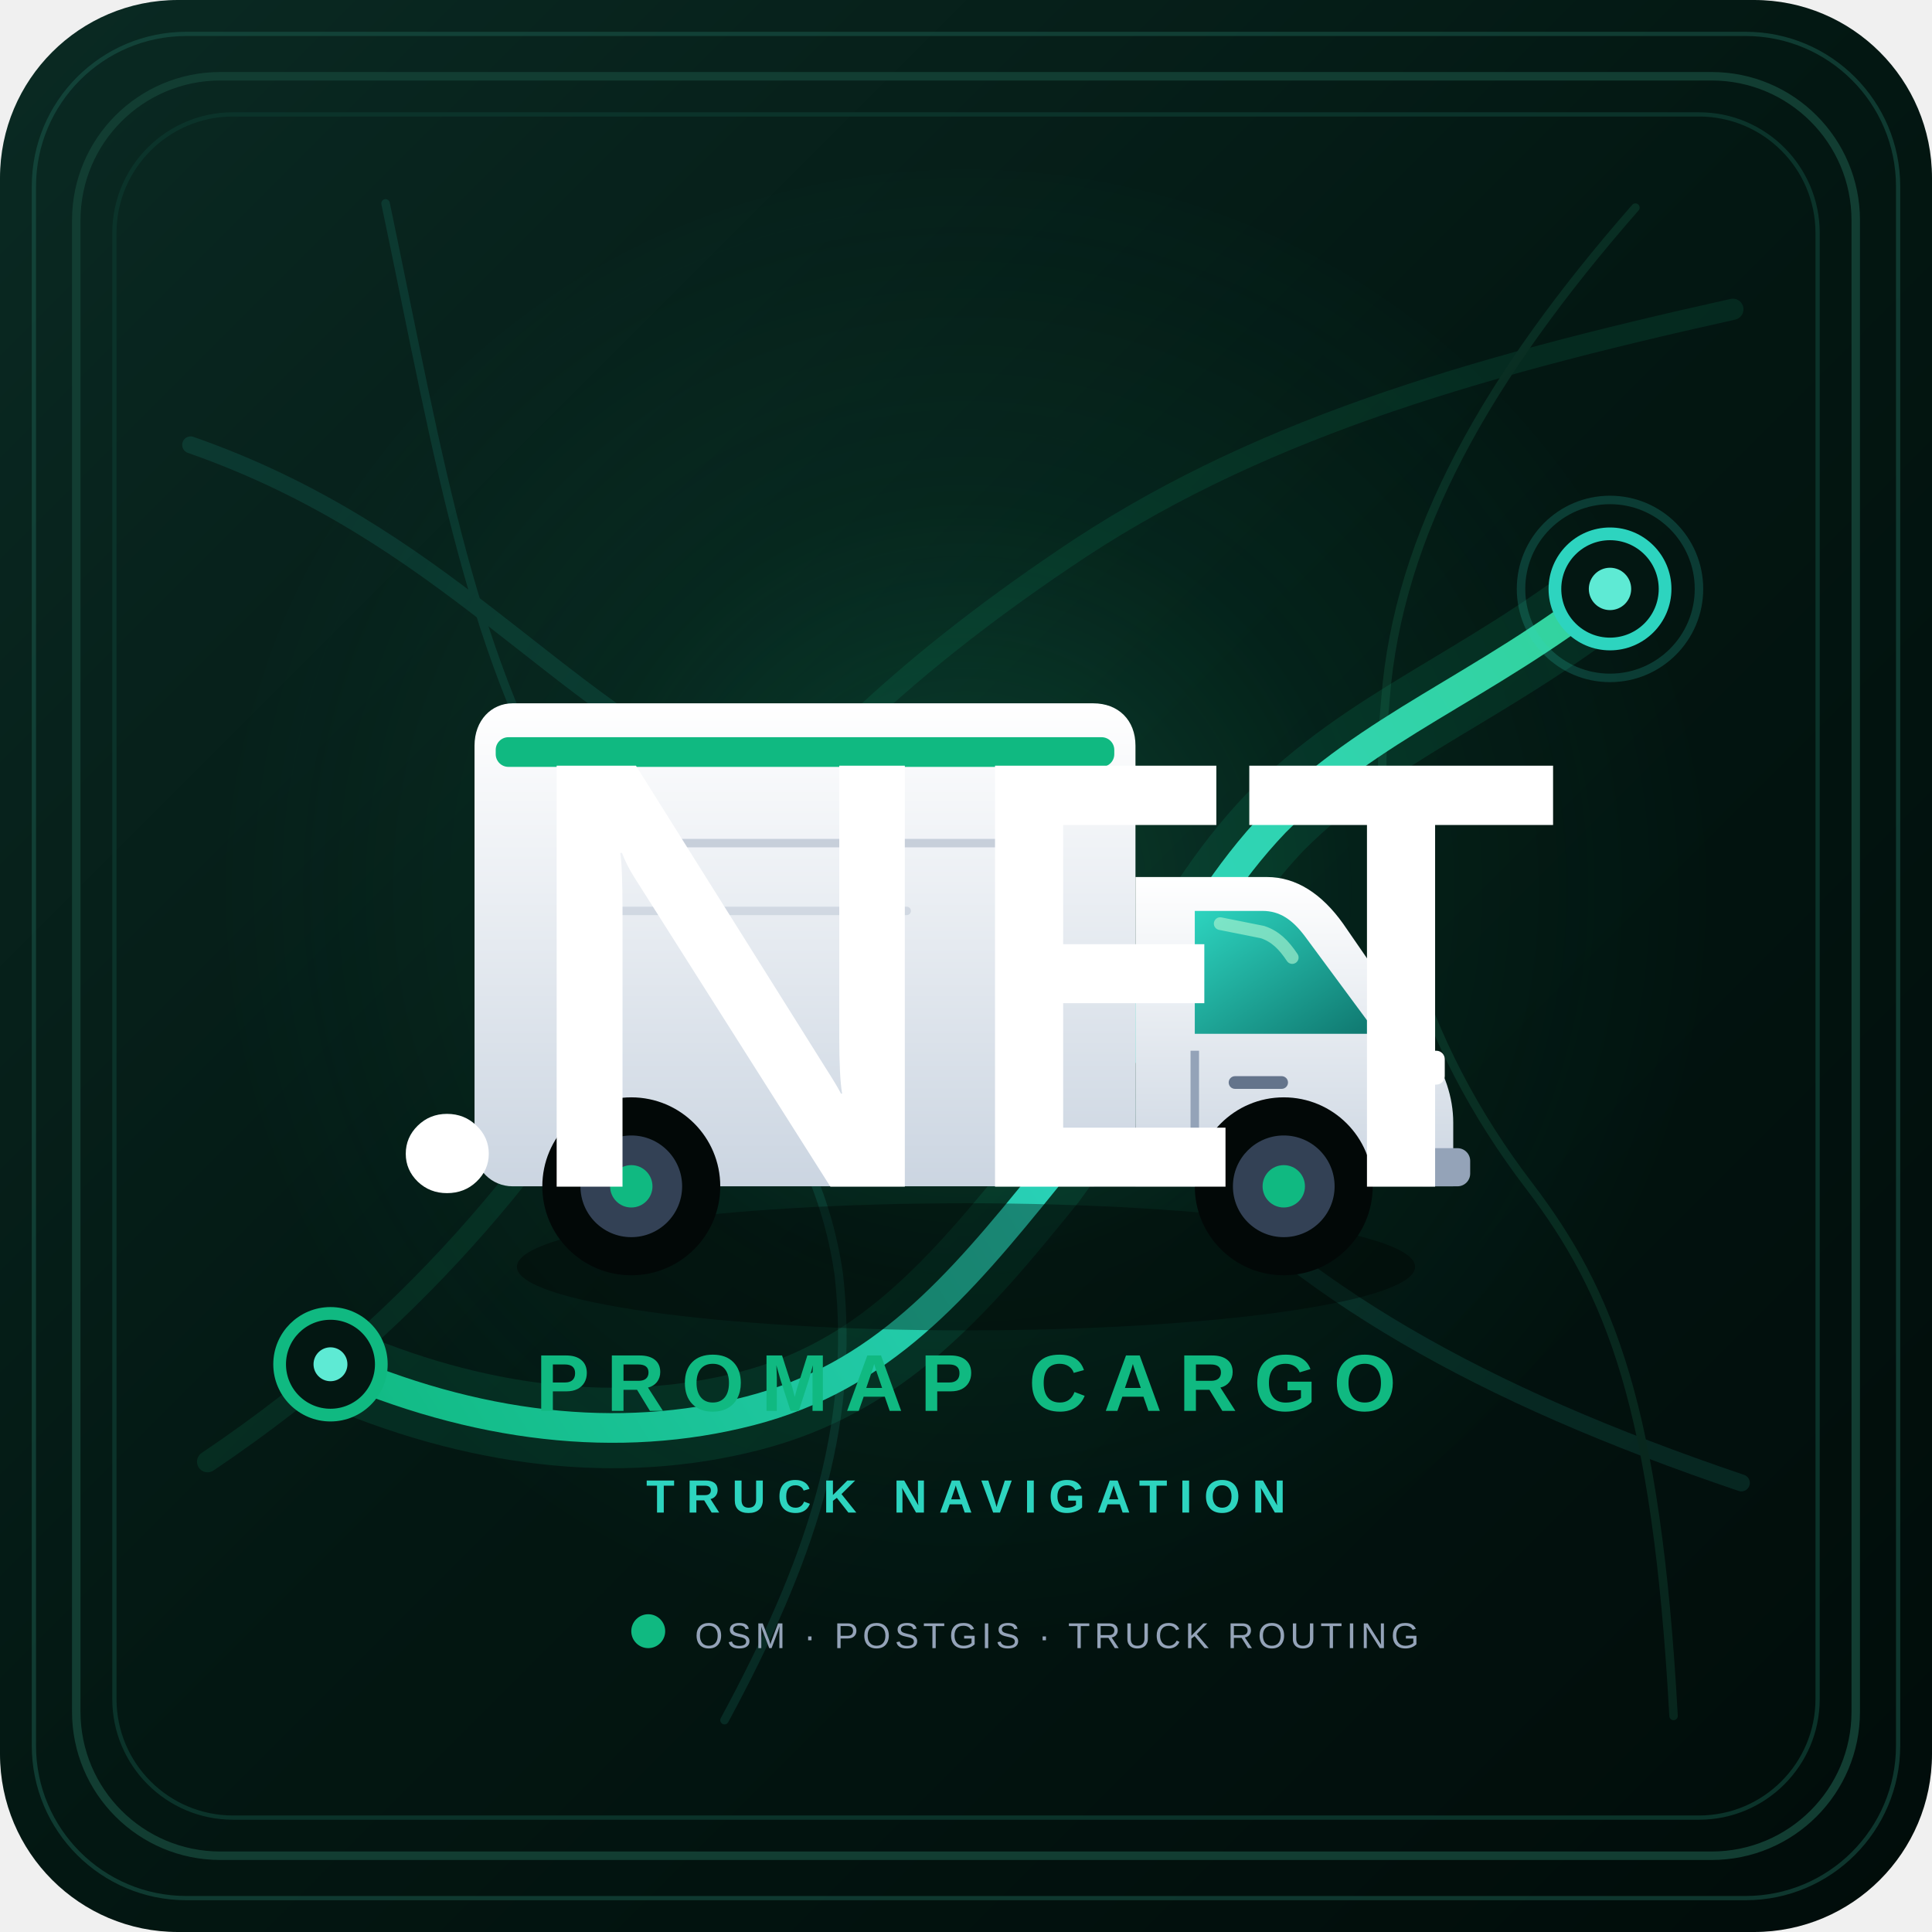
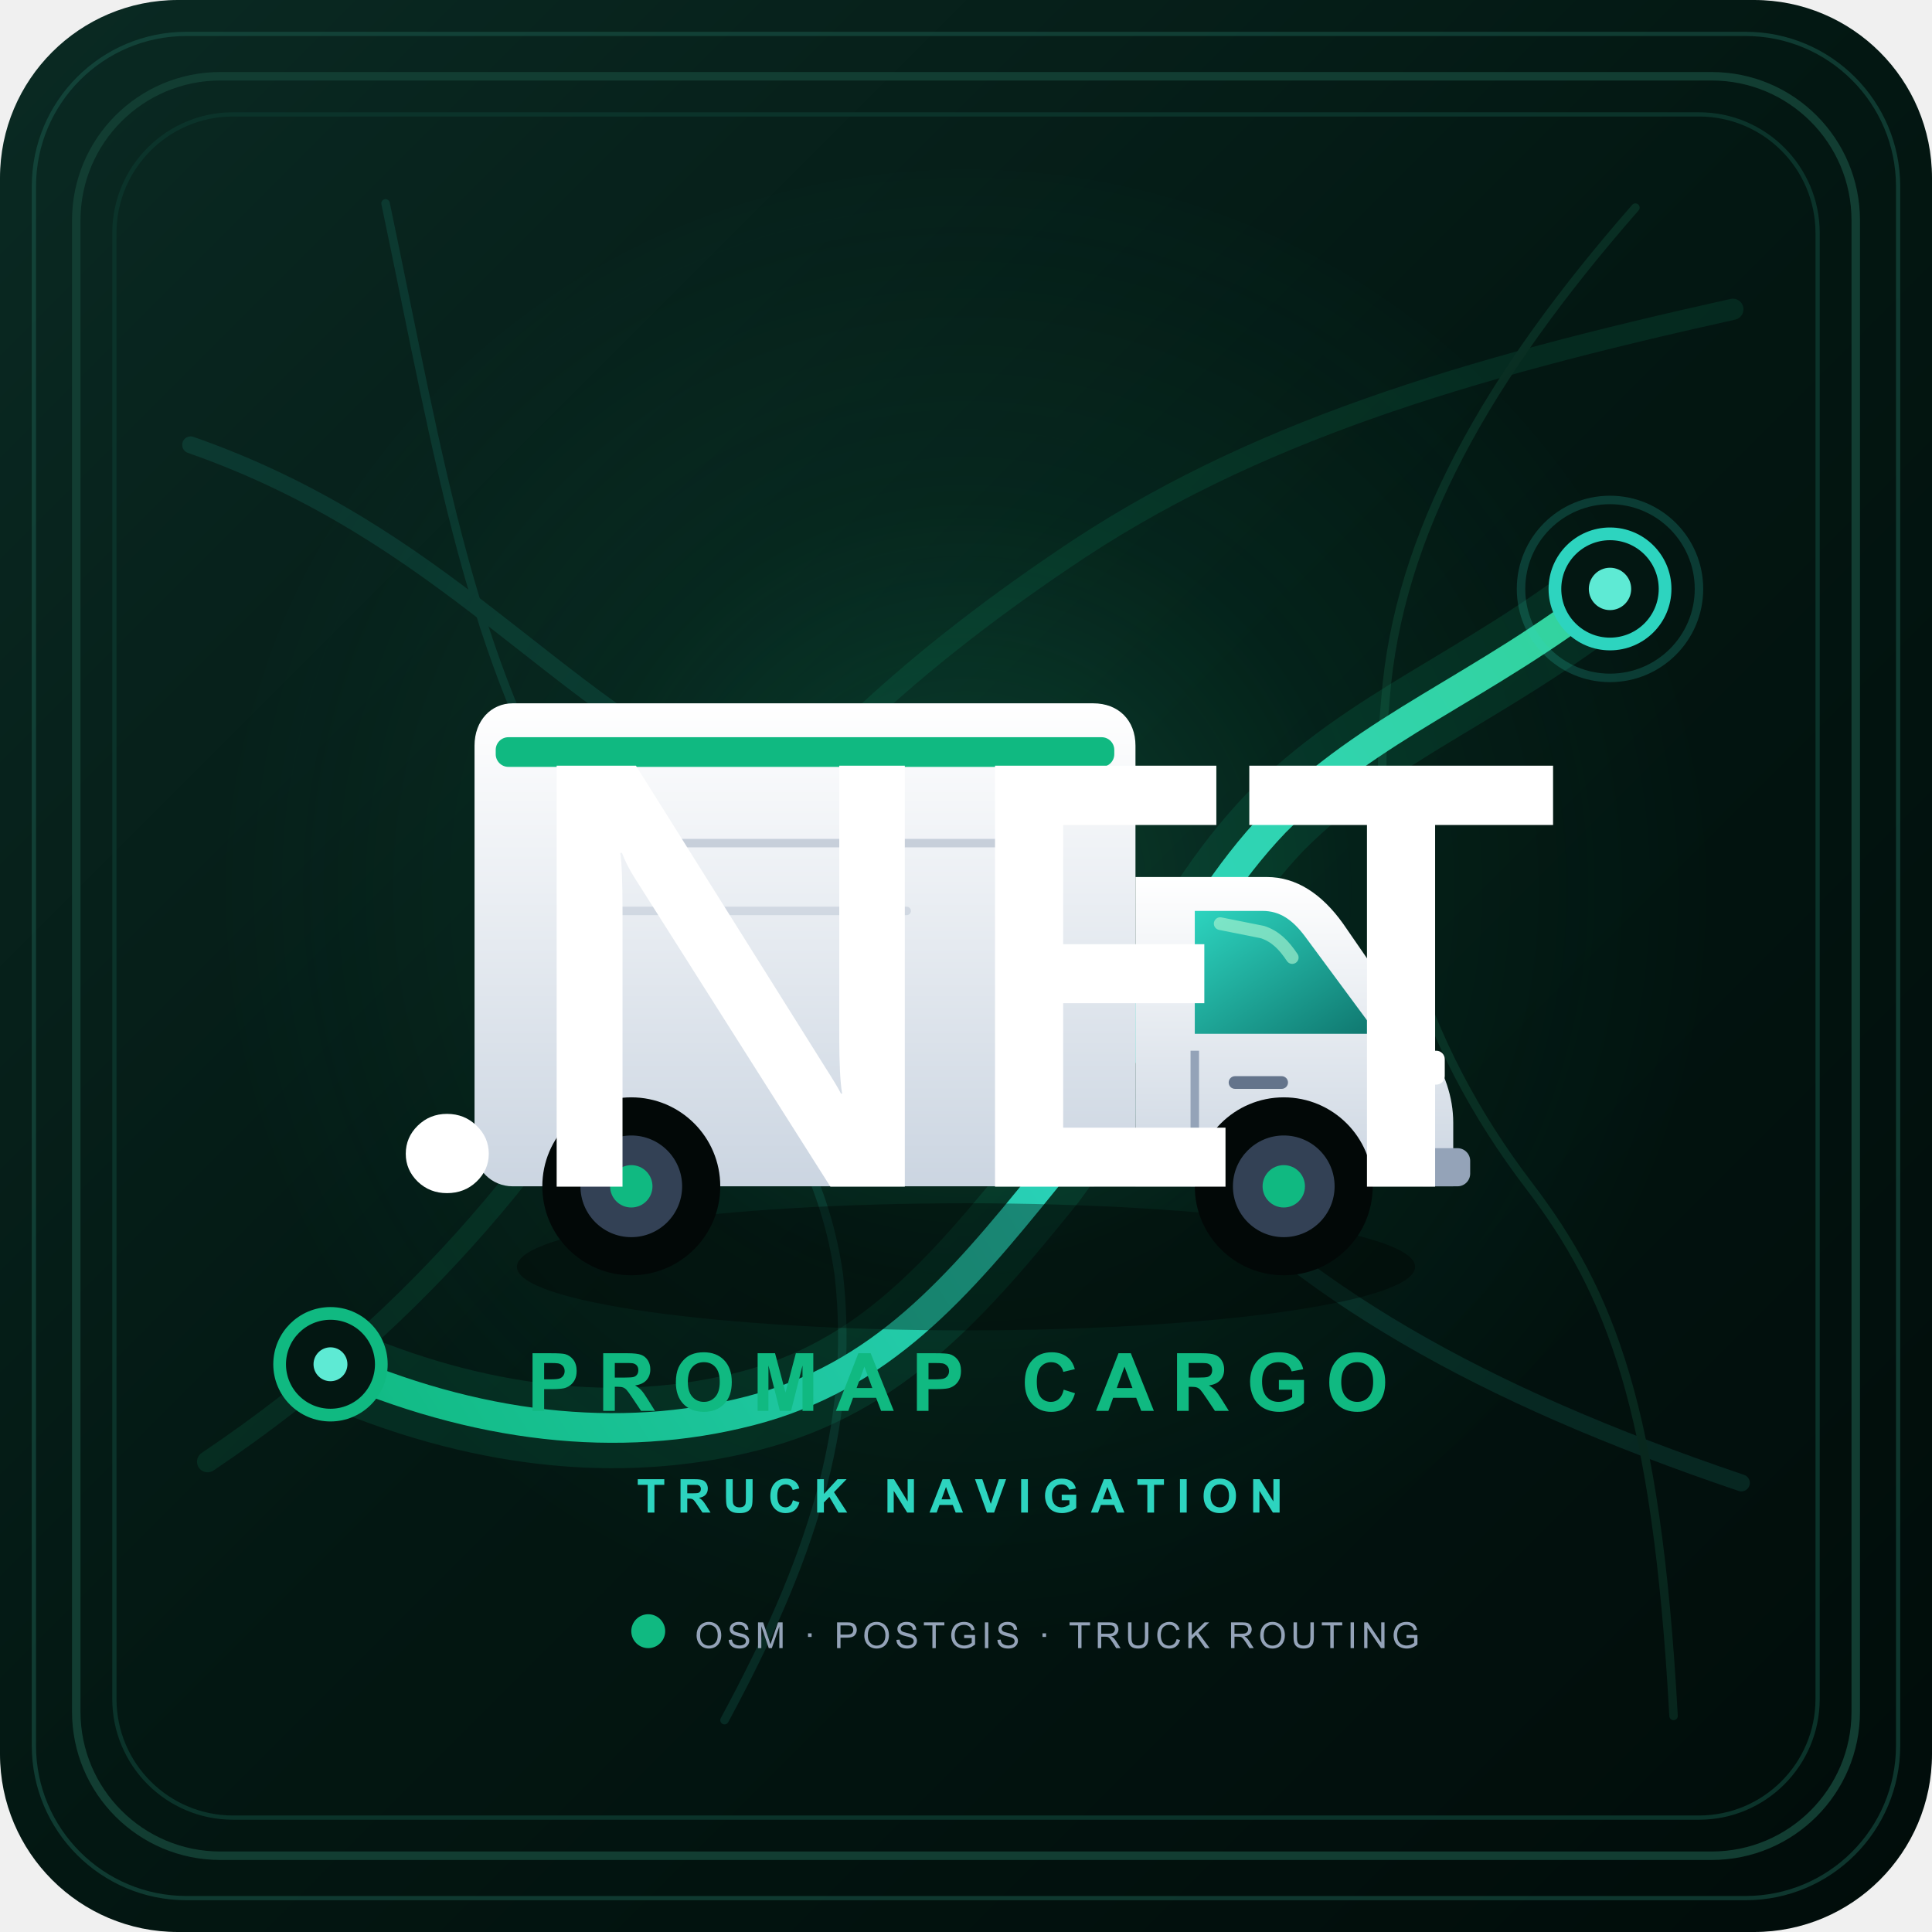
<svg xmlns="http://www.w3.org/2000/svg" width="456" height="456" viewBox="0 0 456 456" version="1.1">
  <defs>
    <linearGradient id="bg" x1="0" y1="0" x2="456" y2="456" gradientUnits="userSpaceOnUse">
      <stop offset="0" stop-color="#0A2A23" />
      <stop offset="0.50" stop-color="#031712" />
      <stop offset="1" stop-color="#010C0A" />
    </linearGradient>
    <radialGradient id="glow" cx="228" cy="210" r="178" gradientUnits="userSpaceOnUse">
      <stop offset="0" stop-color="#34D399" stop-opacity="0.22" />
      <stop offset="0.52" stop-color="#10B981" stop-opacity="0.07" />
      <stop offset="1" stop-color="#10B981" stop-opacity="0" />
    </radialGradient>
    <linearGradient id="route" x1="70" y1="330" x2="390" y2="130" gradientUnits="userSpaceOnUse">
      <stop offset="0" stop-color="#10B981" />
      <stop offset="0.55" stop-color="#2DD4BF" />
      <stop offset="1" stop-color="#34D399" />
    </linearGradient>
    <linearGradient id="truck" x1="0" y1="0" x2="0" y2="1">
      <stop offset="0" stop-color="#FFFFFF" />
      <stop offset="1" stop-color="#CBD5E1" />
    </linearGradient>
    <linearGradient id="glass" x1="0" y1="0" x2="1" y2="1">
      <stop offset="0" stop-color="#2DD4BF" />
      <stop offset="1" stop-color="#0F766E" />
    </linearGradient>
  </defs>
  <rect width="456" height="456" rx="42" fill="url(#bg)" />
  <rect x="8" y="8" width="440" height="440" rx="36" fill="none" stroke="#1A584A" stroke-width="1" opacity="0.55" />
  <rect x="18" y="18" width="420" height="420" rx="34" fill="none" stroke="#123D32" stroke-width="2" />
  <rect x="27" y="27" width="402" height="402" rx="28" fill="none" stroke="#0B332A" stroke-width="1" />
  <circle cx="228" cy="215" r="175" fill="url(#glow)" />
  <g fill="none" stroke-linecap="round" opacity="0.12">
    <path d="M45 105                C105 126 131 166 174 185                C216 204 244 236 275 270                C307 305 349 329 411 350" stroke="#2DD4BF" stroke-width="4" />
    <path d="M49 345                C101 310 132 269 155 229                C180 187 214 157 251 132                C295 102 346 87 409 73" stroke="#10B981" stroke-width="5" />
    <path d="M91 48                C104 110 111 156 137 198                C160 235 192 258 198 301                C202 337 191 369 171 406" stroke="#2DD4BF" stroke-width="2" />
    <path d="M386 49                C351 89 330 126 327 165                C323 207 335 246 361 280                C380 305 391 332 395 405" stroke="#34D399" stroke-width="2" />
  </g>
  <path d="M78 322            C112 337 146 341 177 333            C208 325 226 304 247 278            C267 251 278 218 301 194            C324 171 349 163 380 139" fill="none" stroke="#10B981" stroke-width="19" opacity="0.13" />
  <path d="M78 322            C112 337 146 341 177 333            C208 325 226 304 247 278            C267 251 278 218 301 194            C324 171 349 163 380 139" fill="none" stroke="url(#route)" stroke-width="7" stroke-linecap="round" />
  <circle cx="78" cy="322" r="12" fill="#031712" stroke="#10B981" stroke-width="3" />
  <circle cx="78" cy="322" r="4" fill="#5EEAD4" />
  <circle cx="380" cy="139" r="21" fill="none" stroke="#2DD4BF" stroke-width="2" opacity="0.20" />
  <circle cx="380" cy="139" r="13" fill="#031712" stroke="#2DD4BF" stroke-width="3" />
  <circle cx="380" cy="139" r="5" fill="#5EEAD4" />
  <ellipse cx="228" cy="299" rx="106" ry="15" fill="#000000" opacity="0.35" />
  <path d="M121 166            H258            C264 166 268 170 268 176            V271            C268 276 264 280 258 280            H121            C116 280 112 276 112 271            V176            C112 170 116 166 121 166Z" fill="url(#truck)" />
  <rect x="117" y="174" width="146" height="7" rx="3" fill="#10B981" />
  <rect x="133" y="198" width="110" height="2" rx="1" fill="#94A3B8" opacity="0.45" />
  <rect x="133" y="214" width="82" height="2" rx="1" fill="#94A3B8" opacity="0.28" />
  <path d="M268 207            H299            C306 207 312 211 317 218            L337 247            C341 253 343 259 343 265            V280            H268Z" fill="url(#truck)" />
  <path d="M282 215            H298            C302 215 305 217 308 221            L325 244            H282Z" fill="url(#glass)" />
  <path d="M288 218            L298 220            C301 221 303 223 305 226" fill="none" stroke="#A7F3D0" stroke-width="3" stroke-linecap="round" opacity="0.65" />
  <path d="M282 248 V280" fill="none" stroke="#94A3B8" stroke-width="2" />
  <rect x="290" y="254" width="14" height="3" rx="1.5" fill="#64748B" />
  <rect x="333" y="271" width="14" height="9" rx="3" fill="#94A3B8" />
  <rect x="334" y="248" width="7" height="8" rx="2" fill="#FFFFFF" />
  <g>
    <circle cx="149" cy="280" r="21" fill="#020807" />
    <circle cx="149" cy="280" r="12" fill="#334155" />
    <circle cx="149" cy="280" r="5" fill="#10B981" />
    <circle cx="303" cy="280" r="21" fill="#020807" />
    <circle cx="303" cy="280" r="12" fill="#334155" />
    <circle cx="303" cy="280" r="5" fill="#10B981" />
  </g>
  <g fill="#FFFFFF">
    <path d="m105.5,281.609                c-2.703,0-5.001-.9-6.893-2.702                c-1.892-1.848-2.838-4.042-2.838-6.582                c0-2.587.946-4.804 2.838-6.652                c1.892-1.848 4.19-2.772 6.893-2.772                c2.748,0 5.068.924 6.96,2.772                c1.937,1.848 2.906,4.064 2.906,6.652                c0,2.54-.968,4.734-2.906,6.582                c-1.892,1.802-4.212,2.702-6.96,2.702z" />
    <path d="M213.561,280.084                H195.99                L149.7,207.054                c-1.171-1.848-2.14-3.765-2.906-5.751                h-.406                c.361,2.125.541,6.675.541,13.65                v65.132                h-15.543                v-99.36                h18.719                l44.737,71.298                c1.892,2.957 3.109,4.989 3.649,6.098                h.27                c-.45-2.632-.676-7.09-.676-13.373                v-64.023                h15.476z" />
    <path d="m289.251,280.084                h-54.401                v-99.36                h52.238                v13.997                h-36.154                v28.131                h33.316                v13.927                h-33.316                v29.378                h38.316z" />
    <path d="M366.565,194.721                H338.722                v85.363                h-16.084                v-85.363                h-27.775                v-13.997                h71.701z" />
  </g>
-   <text x="228" y="333" text-anchor="middle" font-family="Arial, Helvetica, sans-serif" font-size="19" font-weight="700" letter-spacing="4" fill="#10B981">
-     PROMAP CARGO
-   </text>
-   <text x="228" y="357" text-anchor="middle" font-family="Arial, Helvetica, sans-serif" font-size="11" font-weight="600" letter-spacing="2.8" fill="#2DD4BF">
-     TRUCK NAVIGATION
-   </text>
+   <path d="M125.69 333V319.4H130.09Q132.6 319.4 133.36 319.6Q134.53 319.91 135.32 320.93Q136.1 321.96 136.1 323.58Q136.1 324.84 135.65 325.69Q135.19 326.54 134.49 327.03Q133.79 327.52 133.07 327.67Q132.09 327.87 130.22 327.87H128.43V333ZM128.43 321.7V325.56H129.93Q131.56 325.56 132.11 325.35Q132.65 325.13 132.96 324.68Q133.27 324.22 133.27 323.62Q133.27 322.88 132.84 322.4Q132.4 321.91 131.73 321.79Q131.24 321.7 129.76 321.7ZM142.37 333V319.4H148.15Q150.33 319.4 151.32 319.77Q152.3 320.13 152.9 321.07Q153.49 322.01 153.49 323.21Q153.49 324.74 152.59 325.74Q151.69 326.74 149.9 327Q150.79 327.52 151.37 328.14Q151.95 328.76 152.93 330.35L154.59 333H151.31L149.33 330.04Q148.27 328.45 147.88 328.04Q147.49 327.63 147.05 327.48Q146.62 327.32 145.67 327.32H145.11V333ZM145.11 325.15H147.15Q149.12 325.15 149.61 324.98Q150.1 324.82 150.38 324.41Q150.66 324 150.66 323.39Q150.66 322.7 150.29 322.28Q149.93 321.86 149.26 321.75Q148.93 321.7 147.26 321.7H145.11ZM159.52 326.28Q159.52 324.21 160.14 322.79Q160.61 321.76 161.41 320.93Q162.21 320.1 163.17 319.71Q164.44 319.17 166.1 319.17Q169.11 319.17 170.91 321.03Q172.72 322.9 172.72 326.22Q172.72 329.51 170.92 331.37Q169.13 333.23 166.14 333.23Q163.1 333.23 161.31 331.38Q159.52 329.53 159.52 326.28ZM162.35 326.19Q162.35 328.5 163.42 329.69Q164.49 330.88 166.13 330.88Q167.77 330.88 168.82 329.7Q169.88 328.52 169.88 326.15Q169.88 323.82 168.85 322.67Q167.83 321.51 166.13 321.51Q164.43 321.51 163.39 322.68Q162.35 323.84 162.35 326.19ZM178.82 333V319.4H182.93L185.4 328.68L187.84 319.4H191.96V333H189.41V322.29L186.71 333H184.06L181.37 322.29V333ZM210.95 333H207.96L206.78 329.91H201.34L200.22 333H197.3L202.6 319.4H205.5ZM205.89 327.62 204.02 322.57 202.18 327.62ZM216.41 333V319.4H220.81Q223.32 319.4 224.08 319.6Q225.25 319.91 226.04 320.93Q226.82 321.96 226.82 323.58Q226.82 324.84 226.37 325.69Q225.92 326.54 225.22 327.03Q224.51 327.52 223.79 327.67Q222.81 327.87 220.94 327.87H219.15V333ZM219.15 321.7V325.56H220.66Q222.28 325.56 222.83 325.35Q223.37 325.13 223.68 324.68Q224 324.22 224 323.62Q224 322.88 223.56 322.4Q223.12 321.91 222.46 321.79Q221.96 321.7 220.48 321.7ZM251.06 328 253.72 328.84Q253.11 331.07 251.69 332.15Q250.26 333.23 248.07 333.23Q245.36 333.23 243.62 331.38Q241.88 329.53 241.88 326.32Q241.88 322.92 243.63 321.05Q245.38 319.17 248.24 319.17Q250.74 319.17 252.29 320.64Q253.22 321.51 253.69 323.15L250.97 323.8Q250.73 322.74 249.96 322.13Q249.2 321.51 248.1 321.51Q246.59 321.51 245.65 322.6Q244.71 323.69 244.71 326.12Q244.71 328.7 245.63 329.79Q246.56 330.88 248.05 330.88Q249.14 330.88 249.93 330.19Q250.72 329.49 251.06 328ZM272.34 333H269.36L268.17 329.91H262.73L261.61 333H258.7L263.99 319.4H266.9ZM267.29 327.62 265.41 322.57 263.58 327.62ZM277.81 333V319.4H283.59Q285.77 319.4 286.76 319.77Q287.75 320.13 288.34 321.07Q288.93 322.01 288.93 323.21Q288.93 324.74 288.03 325.74Q287.13 326.74 285.34 327Q286.23 327.52 286.81 328.14Q287.39 328.76 288.38 330.35L290.04 333H286.75L284.77 330.04Q283.71 328.45 283.32 328.04Q282.93 327.63 282.49 327.48Q282.06 327.32 281.11 327.32H280.56V333ZM280.56 325.15H282.59Q284.56 325.15 285.06 324.98Q285.55 324.82 285.83 324.41Q286.1 324 286.1 323.39Q286.1 322.7 285.74 322.28Q285.37 321.86 284.7 321.75Q284.37 321.7 282.7 321.7H280.56ZM301.85 328V325.71H307.77V331.13Q306.91 331.96 305.27 332.6Q303.63 333.23 301.95 333.23Q299.82 333.23 298.23 332.34Q296.64 331.44 295.85 329.78Q295.05 328.11 295.05 326.15Q295.05 324.03 295.94 322.38Q296.83 320.73 298.55 319.84Q299.85 319.17 301.8 319.17Q304.34 319.17 305.76 320.23Q307.18 321.29 307.59 323.17L304.86 323.68Q304.58 322.67 303.78 322.09Q302.99 321.51 301.8 321.51Q300 321.51 298.94 322.66Q297.88 323.8 297.88 326.04Q297.88 328.46 298.95 329.67Q300.03 330.88 301.77 330.88Q302.64 330.88 303.5 330.55Q304.37 330.21 304.99 329.73V328ZM313.74 326.28Q313.74 324.21 314.37 322.79Q314.83 321.76 315.63 320.93Q316.43 320.1 317.39 319.71Q318.66 319.17 320.32 319.17Q323.33 319.17 325.13 321.03Q326.94 322.9 326.94 326.22Q326.94 329.51 325.15 331.37Q323.36 333.23 320.36 333.23Q317.32 333.23 315.53 331.38Q313.74 329.53 313.74 326.28ZM316.57 326.19Q316.57 328.5 317.64 329.69Q318.71 330.88 320.35 330.88Q321.99 330.88 323.04 329.7Q324.1 328.52 324.1 326.15Q324.1 323.82 323.07 322.67Q322.05 321.51 320.35 321.51Q318.65 321.51 317.61 322.68Q316.57 323.84 316.57 326.19Z" fill="#10B981" />
+   <path d="M152.87 357V350.46H150.53V349.13H156.79V350.46H154.46V357ZM160.62 357V349.13H163.97Q165.23 349.13 165.8 349.34Q166.37 349.55 166.72 350.09Q167.06 350.64 167.06 351.33Q167.06 352.22 166.54 352.8Q166.02 353.37 164.98 353.52Q165.5 353.83 165.83 354.19Q166.17 354.55 166.74 355.46L167.7 357H165.8L164.65 355.29Q164.04 354.37 163.81 354.13Q163.59 353.89 163.33 353.8Q163.08 353.71 162.53 353.71H162.21V357ZM162.21 352.46H163.39Q164.53 352.46 164.82 352.36Q165.1 352.26 165.26 352.03Q165.42 351.79 165.42 351.44Q165.42 351.04 165.21 350.79Q165 350.55 164.61 350.48Q164.42 350.46 163.45 350.46H162.21ZM171.35 349.13H172.94V353.39Q172.94 354.41 173 354.71Q173.1 355.19 173.48 355.48Q173.87 355.78 174.53 355.78Q175.21 355.78 175.55 355.5Q175.9 355.22 175.97 354.82Q176.04 354.42 176.04 353.48V349.13H177.63V353.26Q177.63 354.68 177.5 355.27Q177.37 355.85 177.02 356.25Q176.68 356.66 176.1 356.9Q175.52 357.13 174.58 357.13Q173.45 357.13 172.87 356.87Q172.29 356.61 171.95 356.2Q171.61 355.78 171.5 355.32Q171.35 354.65 171.35 353.33ZM187.14 354.1 188.68 354.59Q188.33 355.88 187.5 356.51Q186.68 357.13 185.41 357.13Q183.84 357.13 182.83 356.06Q181.82 354.99 181.82 353.13Q181.82 351.17 182.84 350.08Q183.85 348.99 185.51 348.99Q186.95 348.99 187.86 349.85Q188.39 350.35 188.66 351.3L187.09 351.67Q186.95 351.06 186.51 350.71Q186.06 350.35 185.43 350.35Q184.55 350.35 184.01 350.98Q183.46 351.61 183.46 353.01Q183.46 354.51 184 355.14Q184.54 355.78 185.4 355.78Q186.03 355.78 186.49 355.37Q186.94 354.97 187.14 354.1ZM192.87 357V349.13H194.46V352.62L197.67 349.13H199.81L196.84 352.19L199.97 357H197.91L195.75 353.3L194.46 354.62V357ZM209.46 357V349.13H211.01L214.23 354.38V349.13H215.71V357H214.12L210.94 351.87V357ZM227.29 357H225.56L224.88 355.21H221.73L221.08 357H219.39L222.46 349.13H224.14ZM224.36 353.88 223.28 350.96 222.22 353.88ZM232.94 357 230.13 349.13H231.85L233.85 354.95L235.77 349.13H237.46L234.64 357ZM241.02 357V349.13H242.61V357ZM250.59 354.1V352.78H254.02V355.92Q253.52 356.4 252.57 356.77Q251.62 357.13 250.65 357.13Q249.42 357.13 248.5 356.62Q247.58 356.1 247.12 355.13Q246.65 354.17 246.65 353.04Q246.65 351.81 247.17 350.85Q247.69 349.89 248.68 349.38Q249.44 348.99 250.56 348.99Q252.03 348.99 252.86 349.61Q253.68 350.22 253.92 351.31L252.34 351.6Q252.17 351.02 251.71 350.69Q251.25 350.35 250.56 350.35Q249.52 350.35 248.91 351.01Q248.29 351.67 248.29 352.97Q248.29 354.37 248.92 355.07Q249.54 355.78 250.55 355.78Q251.05 355.78 251.55 355.58Q252.05 355.38 252.41 355.1V354.1ZM265.39 357H263.66L262.97 355.21H259.82L259.17 357H257.48L260.55 349.13H262.23ZM262.46 353.88 261.37 350.96 260.31 353.88ZM270.8 357V350.46H268.46V349.13H274.72V350.46H272.39V357ZM278.5 357V349.13H280.09V357ZM284.08 353.11Q284.08 351.91 284.44 351.09Q284.71 350.49 285.17 350.01Q285.64 349.53 286.19 349.3Q286.93 348.99 287.89 348.99Q289.63 348.99 290.67 350.07Q291.72 351.15 291.72 353.07Q291.72 354.98 290.68 356.06Q289.65 357.13 287.91 357.13Q286.15 357.13 285.12 356.06Q284.08 354.99 284.08 353.11ZM285.72 353.06Q285.72 354.4 286.34 355.09Q286.96 355.78 287.91 355.78Q288.86 355.78 289.47 355.09Q290.08 354.41 290.08 353.04Q290.08 351.68 289.48 351.02Q288.89 350.35 287.91 350.35Q286.92 350.35 286.32 351.02Q285.72 351.7 285.72 353.06ZM295.78 357V349.13H297.32L300.55 354.38V349.13H302.02V357H300.43L297.25 351.87V357Z" fill="#2DD4BF" />
  <circle cx="153" cy="385" r="4" fill="#10B981" />
-   <text x="164" y="389" font-family="Arial, Helvetica, sans-serif" font-size="8.5" letter-spacing="1" fill="#94A3B8">
-     OSM · POSTGIS · TRUCK ROUTING
-   </text>
+   <path d="M164.41 386.04Q164.41 384.52 165.22 383.66Q166.04 382.81 167.32 382.81Q168.17 382.81 168.84 383.21Q169.52 383.61 169.87 384.33Q170.23 385.05 170.23 385.97Q170.23 386.89 169.86 387.62Q169.48 388.35 168.8 388.73Q168.11 389.1 167.32 389.1Q166.46 389.1 165.78 388.69Q165.11 388.27 164.76 387.56Q164.41 386.84 164.41 386.04ZM165.24 386.05Q165.24 387.15 165.83 387.78Q166.42 388.41 167.32 388.41Q168.23 388.41 168.81 387.78Q169.4 387.14 169.4 385.96Q169.4 385.22 169.15 384.66Q168.9 384.11 168.41 383.81Q167.93 383.5 167.33 383.5Q166.47 383.5 165.86 384.09Q165.24 384.68 165.24 386.05ZM171.99 387.05 172.75 386.98Q172.81 387.44 173 387.73Q173.2 388.02 173.62 388.2Q174.03 388.38 174.55 388.38Q175.01 388.38 175.36 388.24Q175.72 388.11 175.89 387.87Q176.06 387.63 176.06 387.35Q176.06 387.06 175.89 386.85Q175.73 386.63 175.35 386.49Q175.1 386.39 174.26 386.19Q173.43 385.99 173.09 385.81Q172.65 385.58 172.44 385.25Q172.23 384.91 172.23 384.49Q172.23 384.03 172.49 383.63Q172.75 383.23 173.25 383.02Q173.75 382.81 174.37 382.81Q175.04 382.81 175.56 383.03Q176.08 383.25 176.36 383.67Q176.63 384.09 176.65 384.63L175.88 384.69Q175.82 384.11 175.46 383.82Q175.1 383.52 174.4 383.52Q173.67 383.52 173.34 383.79Q173 384.06 173 384.43Q173 384.76 173.24 384.97Q173.47 385.19 174.45 385.41Q175.43 385.63 175.8 385.8Q176.33 386.04 176.58 386.42Q176.84 386.79 176.84 387.28Q176.84 387.77 176.56 388.2Q176.28 388.63 175.76 388.87Q175.24 389.1 174.59 389.1Q173.76 389.1 173.2 388.86Q172.65 388.62 172.33 388.14Q172.01 387.66 171.99 387.05ZM178.91 389V382.92H180.12L181.56 387.22Q181.76 387.83 181.85 388.12Q181.96 387.79 182.18 387.15L183.64 382.92H184.72V389H183.94V383.91L182.17 389H181.45L179.69 383.82V389ZM190.71 386.36V385.51H191.56V386.36ZM197.57 389V382.92H199.87Q200.47 382.92 200.79 382.97Q201.24 383.05 201.54 383.26Q201.85 383.47 202.03 383.85Q202.22 384.22 202.22 384.68Q202.22 385.45 201.72 385.99Q201.23 386.53 199.94 386.53H198.38V389ZM198.38 385.81H199.95Q200.73 385.81 201.06 385.52Q201.39 385.23 201.39 384.7Q201.39 384.32 201.19 384.05Q201 383.77 200.68 383.69Q200.48 383.63 199.93 383.63H198.38ZM204 386.04Q204 384.52 204.81 383.66Q205.62 382.81 206.91 382.81Q207.75 382.81 208.43 383.21Q209.1 383.61 209.46 384.33Q209.81 385.05 209.81 385.97Q209.81 386.89 209.44 387.62Q209.07 388.35 208.38 388.73Q207.7 389.1 206.91 389.1Q206.05 389.1 205.37 388.69Q204.69 388.27 204.34 387.56Q204 386.84 204 386.04ZM204.83 386.05Q204.83 387.15 205.42 387.78Q206.01 388.41 206.9 388.41Q207.81 388.41 208.4 387.78Q208.98 387.14 208.98 385.96Q208.98 385.22 208.73 384.66Q208.48 384.11 208 383.81Q207.52 383.5 206.91 383.5Q206.06 383.5 205.44 384.09Q204.83 384.68 204.83 386.05ZM211.58 387.05 212.34 386.98Q212.39 387.44 212.59 387.73Q212.79 388.02 213.2 388.2Q213.62 388.38 214.13 388.38Q214.6 388.38 214.95 388.24Q215.3 388.11 215.47 387.87Q215.65 387.63 215.65 387.35Q215.65 387.06 215.48 386.85Q215.31 386.63 214.93 386.49Q214.69 386.39 213.85 386.19Q213.01 385.99 212.67 385.81Q212.24 385.58 212.02 385.25Q211.81 384.91 211.81 384.49Q211.81 384.03 212.07 383.63Q212.33 383.23 212.84 383.02Q213.34 382.81 213.95 382.81Q214.63 382.81 215.15 383.03Q215.66 383.25 215.94 383.67Q216.22 384.09 216.24 384.63L215.47 384.69Q215.4 384.11 215.05 383.82Q214.69 383.52 213.99 383.52Q213.25 383.52 212.92 383.79Q212.59 384.06 212.59 384.43Q212.59 384.76 212.82 384.97Q213.06 385.19 214.04 385.41Q215.02 385.63 215.38 385.8Q215.92 386.04 216.17 386.42Q216.42 386.79 216.42 387.28Q216.42 387.77 216.14 388.2Q215.87 388.63 215.34 388.87Q214.82 389.1 214.17 389.1Q213.35 389.1 212.79 388.86Q212.23 388.62 211.91 388.14Q211.59 387.66 211.58 387.05ZM220.07 389V383.63H218.06V382.92H222.89V383.63H220.87V389ZM227.56 386.61V385.9L230.14 385.9V388.15Q229.54 388.63 228.91 388.87Q228.28 389.1 227.62 389.1Q226.72 389.1 225.99 388.72Q225.26 388.34 224.88 387.61Q224.51 386.88 224.51 385.99Q224.51 385.1 224.88 384.33Q225.25 383.56 225.95 383.19Q226.65 382.81 227.56 382.81Q228.22 382.81 228.75 383.03Q229.28 383.24 229.59 383.62Q229.89 384 230.05 384.62L229.32 384.82Q229.18 384.35 228.98 384.09Q228.78 383.82 228.4 383.66Q228.02 383.5 227.56 383.5Q227.01 383.5 226.61 383.67Q226.2 383.84 225.96 384.11Q225.71 384.38 225.57 384.71Q225.34 385.28 225.34 385.94Q225.34 386.75 225.62 387.3Q225.9 387.85 226.44 388.11Q226.97 388.38 227.57 388.38Q228.1 388.38 228.59 388.18Q229.09 387.97 229.35 387.75V386.61ZM232.46 389V382.92H233.27V389ZM235.41 387.05 236.17 386.98Q236.23 387.44 236.42 387.73Q236.62 388.02 237.04 388.2Q237.45 388.38 237.97 388.38Q238.43 388.38 238.78 388.24Q239.14 388.11 239.31 387.87Q239.48 387.63 239.48 387.35Q239.48 387.06 239.31 386.85Q239.15 386.63 238.77 386.49Q238.52 386.39 237.68 386.19Q236.84 385.99 236.51 385.81Q236.07 385.58 235.86 385.25Q235.65 384.91 235.65 384.49Q235.65 384.03 235.91 383.63Q236.17 383.23 236.67 383.02Q237.17 382.81 237.79 382.81Q238.46 382.81 238.98 383.03Q239.5 383.25 239.77 383.67Q240.05 384.09 240.07 384.63L239.3 384.69Q239.24 384.11 238.88 383.82Q238.52 383.52 237.82 383.52Q237.09 383.52 236.76 383.79Q236.42 384.06 236.42 384.43Q236.42 384.76 236.66 384.97Q236.89 385.19 237.87 385.41Q238.85 385.63 239.22 385.8Q239.75 386.04 240 386.42Q240.26 386.79 240.26 387.28Q240.26 387.77 239.98 388.2Q239.7 388.63 239.18 388.87Q238.66 389.1 238.01 389.1Q237.18 389.1 236.62 388.86Q236.06 388.62 235.75 388.14Q235.43 387.66 235.41 387.05ZM246.05 386.36V385.51H246.9V386.36ZM254.46 389V383.63H252.45V382.92H257.28V383.63H255.26V389ZM259.11 389V382.92H261.81Q262.63 382.92 263.05 383.08Q263.47 383.24 263.73 383.66Q263.98 384.07 263.98 384.58Q263.98 385.22 263.56 385.67Q263.14 386.11 262.26 386.23Q262.58 386.39 262.75 386.53Q263.1 386.86 263.42 387.34L264.48 389H263.46L262.66 387.73Q262.31 387.19 262.08 386.9Q261.85 386.61 261.67 386.49Q261.49 386.37 261.3 386.33Q261.16 386.3 260.85 386.3H259.92V389ZM259.92 385.6H261.65Q262.2 385.6 262.51 385.49Q262.82 385.37 262.99 385.12Q263.15 384.87 263.15 384.58Q263.15 384.14 262.84 383.87Q262.52 383.59 261.85 383.59H259.92ZM270.23 382.92H271.04V386.43Q271.04 387.35 270.83 387.89Q270.62 388.43 270.08 388.77Q269.54 389.1 268.66 389.1Q267.81 389.1 267.26 388.81Q266.72 388.51 266.49 387.96Q266.25 387.4 266.25 386.43V382.92H267.06V386.43Q267.06 387.22 267.21 387.6Q267.35 387.97 267.71 388.17Q268.07 388.38 268.59 388.38Q269.48 388.38 269.86 387.97Q270.23 387.57 270.23 386.43ZM277.72 386.87 278.53 387.07Q278.27 388.06 277.61 388.58Q276.96 389.1 276.01 389.1Q275.02 389.1 274.41 388.7Q273.79 388.3 273.47 387.54Q273.15 386.78 273.15 385.91Q273.15 384.96 273.51 384.25Q273.87 383.55 274.54 383.18Q275.21 382.81 276.02 382.81Q276.93 382.81 277.55 383.28Q278.18 383.74 278.42 384.58L277.63 384.77Q277.42 384.11 277.01 383.8Q276.61 383.5 276 383.5Q275.3 383.5 274.83 383.84Q274.36 384.17 274.17 384.74Q273.98 385.31 273.98 385.91Q273.98 386.68 274.2 387.26Q274.43 387.84 274.91 388.13Q275.38 388.41 275.94 388.41Q276.62 388.41 277.09 388.02Q277.55 387.63 277.72 386.87ZM280.48 389V382.92H281.29V385.93L284.31 382.92H285.4L282.85 385.38L285.51 389H284.45L282.29 385.92L281.29 386.89V389ZM290.56 389V382.92H293.26Q294.07 382.92 294.5 383.08Q294.92 383.24 295.17 383.66Q295.43 384.07 295.43 384.58Q295.43 385.22 295.01 385.67Q294.59 386.11 293.71 386.23Q294.03 386.39 294.2 386.53Q294.55 386.86 294.86 387.34L295.92 389H294.91L294.11 387.73Q293.75 387.19 293.52 386.9Q293.3 386.61 293.12 386.49Q292.93 386.37 292.75 386.33Q292.61 386.3 292.3 386.3H291.37V389ZM291.37 385.6H293.1Q293.65 385.6 293.96 385.49Q294.27 385.37 294.43 385.12Q294.59 384.87 294.59 384.58Q294.59 384.14 294.28 383.87Q293.97 383.59 293.29 383.59H291.37ZM297.44 386.04Q297.44 384.52 298.26 383.66Q299.07 382.81 300.36 382.81Q301.2 382.81 301.87 383.21Q302.55 383.61 302.91 384.33Q303.26 385.05 303.26 385.97Q303.26 386.89 302.89 387.62Q302.51 388.35 301.83 388.73Q301.14 389.1 300.35 389.1Q299.49 389.1 298.82 388.69Q298.14 388.27 297.79 387.56Q297.44 386.84 297.44 386.04ZM298.27 386.05Q298.27 387.15 298.86 387.78Q299.45 388.41 300.35 388.41Q301.26 388.41 301.84 387.78Q302.43 387.14 302.43 385.96Q302.43 385.22 302.18 384.66Q301.93 384.11 301.44 383.81Q300.96 383.5 300.36 383.5Q299.5 383.5 298.89 384.09Q298.27 384.68 298.27 386.05ZM309.29 382.92H310.1V386.43Q310.1 387.35 309.89 387.89Q309.68 388.43 309.14 388.77Q308.6 389.1 307.72 389.1Q306.86 389.1 306.32 388.81Q305.78 388.51 305.54 387.96Q305.31 387.4 305.31 386.43V382.92H306.12V386.43Q306.12 387.22 306.26 387.6Q306.41 387.97 306.77 388.17Q307.13 388.38 307.65 388.38Q308.54 388.38 308.91 387.97Q309.29 387.57 309.29 386.43ZM313.98 389V383.63H311.98V382.92H316.8V383.63H314.79V389ZM318.77 389V382.92H319.57V389ZM321.98 389V382.92H322.81L326 387.69V382.92H326.78V389H325.95L322.75 384.22V389ZM331.98 386.61V385.9L334.55 385.9V388.15Q333.96 388.63 333.33 388.87Q332.7 389.1 332.03 389.1Q331.14 389.1 330.41 388.72Q329.67 388.34 329.3 387.61Q328.93 386.88 328.93 385.99Q328.93 385.1 329.3 384.33Q329.67 383.56 330.37 383.19Q331.06 382.81 331.97 382.81Q332.63 382.81 333.17 383.03Q333.7 383.24 334 383.62Q334.3 384 334.46 384.62L333.74 384.82Q333.6 384.35 333.4 384.09Q333.19 383.82 332.81 383.66Q332.44 383.5 331.98 383.5Q331.42 383.5 331.02 383.67Q330.62 383.84 330.37 384.11Q330.12 384.38 329.99 384.71Q329.76 385.28 329.76 385.94Q329.76 386.75 330.04 387.3Q330.32 387.85 330.85 388.11Q331.39 388.38 331.99 388.38Q332.51 388.38 333.01 388.18Q333.51 387.97 333.76 387.75V386.61Z" fill="#94A3B8" />
</svg>
